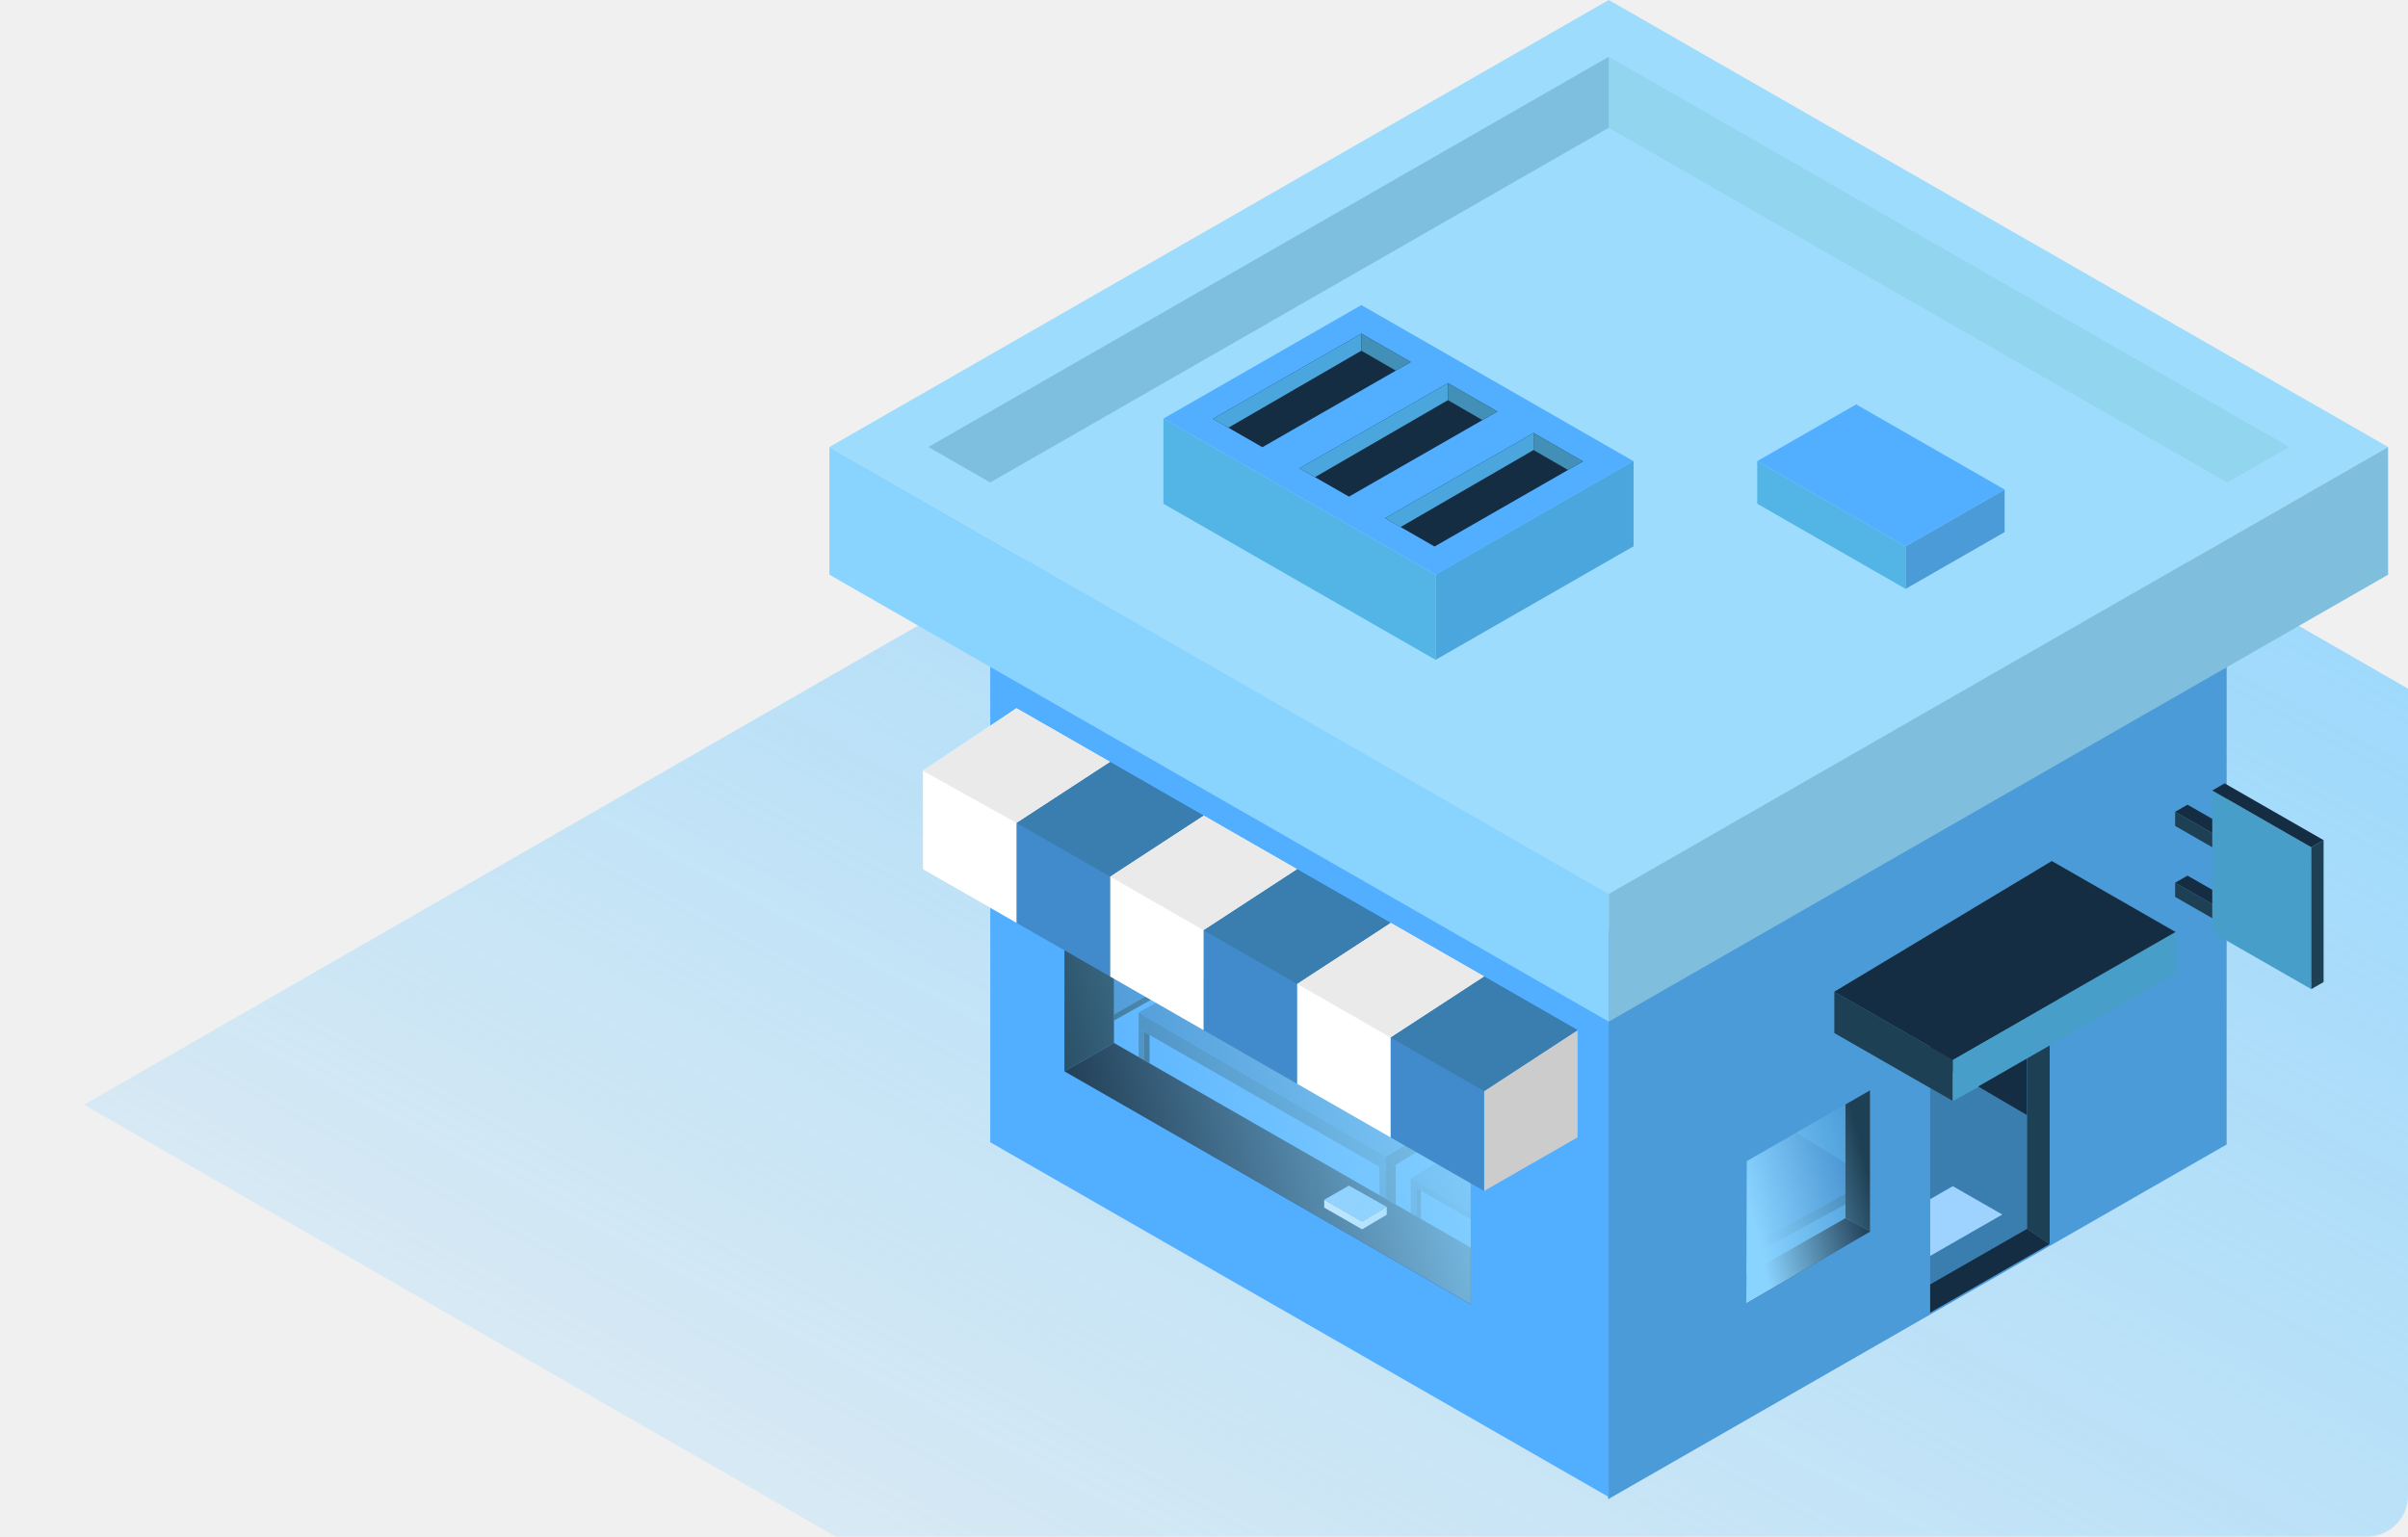
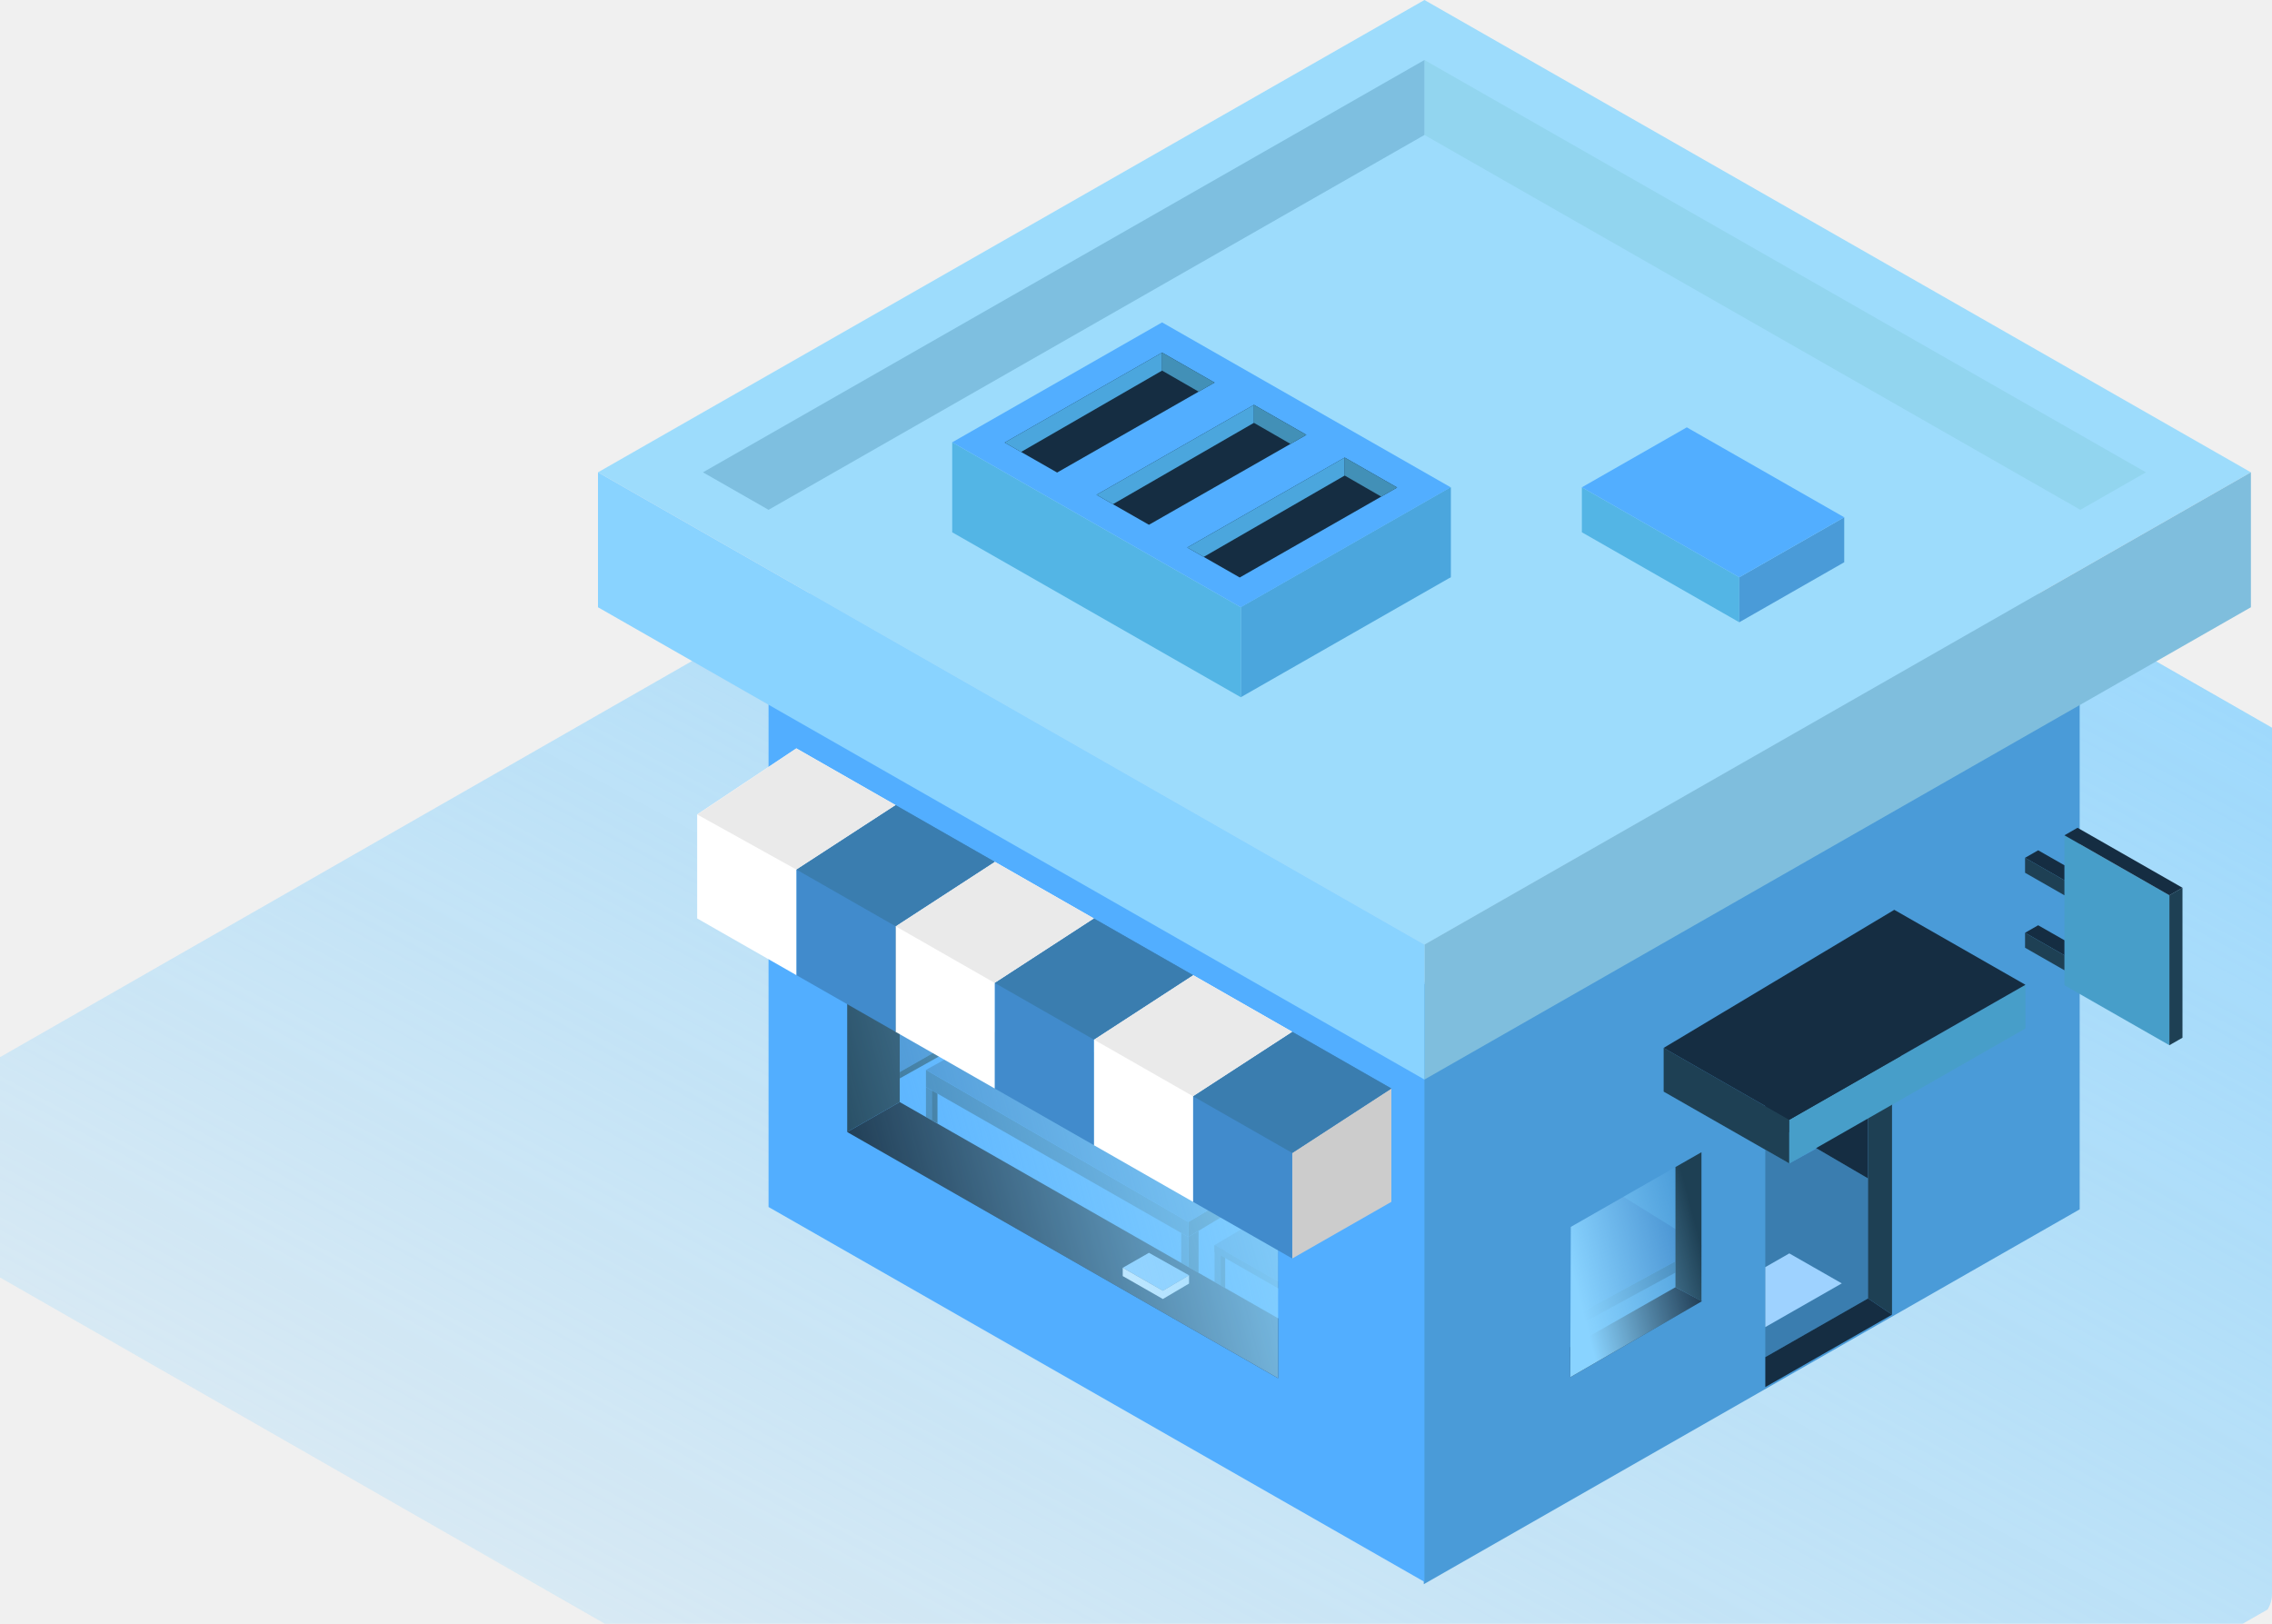
- <svg xmlns="http://www.w3.org/2000/svg" width="293" height="187" viewBox="0 0 293 187" fill="none">
-   <g clip-path="url(#clip0_742_15)">
-     <path d="M10.228 134.441L195.675 27.884L381.121 134.441L195.675 240.998L10.228 134.441Z" fill="url(#paint0_linear_742_15)" />
-     <path d="M270.933 139.282V70.208L195.675 113.379V182.453L270.933 139.282Z" fill="#4A9BD8" />
-     <path d="M269.182 96.2L281.225 103.11V120.378L269.182 113.469V96.2Z" fill="#479EC9" />
-     <path d="M281.225 120.379L282.729 119.515V102.246L281.225 103.11V120.379Z" fill="#1E4054" />
-     <path d="M282.729 102.246L270.686 95.336L269.182 96.201L281.225 103.11L282.729 102.246Z" fill="#152D42" />
-     <path d="M269.182 101.382L264.666 98.794L266.17 97.929L269.182 99.654V101.382Z" fill="#152D42" />
-     <path d="M264.666 98.793V100.518L269.182 103.11V101.382L264.666 98.793Z" fill="#1E4054" />
-     <path d="M269.182 110.016L264.666 107.427L266.17 106.563L269.182 108.288V110.016Z" fill="#152D42" />
-     <path d="M264.666 107.427V109.152L269.182 111.744V110.016L264.666 107.427Z" fill="#1E4054" />
-     <path d="M212.505 151.832V153.139L224.552 146.565V145.258L212.505 151.832Z" fill="#3A7DAF" />
-     <path d="M227.535 143.414L218.587 137.833L212.538 141.301L212.505 151.832L227.535 143.63" fill="#418BCC" />
-     <path d="M212.483 158.62V155.142L224.552 148.25L227.589 149.86L212.483 158.62Z" fill="#152D42" />
-     <path d="M227.535 149.86V132.699L224.552 134.409V148.25L227.535 149.86Z" fill="#1E4054" />
-     <path d="M212.538 141.301L212.483 158.62L227.589 149.86L227.535 132.699L212.538 141.301Z" fill="url(#paint1_linear_742_15)" />
-     <path d="M234.86 156.302L246.646 149.543V135.721L240.753 132.268L237.614 133.992L234.86 132.412V156.302Z" fill="#3A7DAF" />
-     <path d="M234.86 152.842L243.638 147.808L237.614 144.355L234.86 145.936V152.842Z" fill="#9ED2FF" />
-     <path d="M246.646 135.721L234.86 128.811V125.214L246.646 118.452V135.721Z" fill="#152D42" />
-     <path d="M249.4 151.408L246.646 149.543V118.452H250.959L249.4 127.342" fill="#1E4054" />
-     <path d="M223.197 120.688V125.722L237.614 133.992V128.962L223.197 120.688Z" fill="#1E4054" />
-     <path d="M237.614 128.963V133.993L264.709 118.453V113.419L237.614 128.963Z" fill="#479EC9" />
-     <path d="M237.614 128.963L223.197 120.688L249.658 104.785L264.709 113.419L237.614 128.963Z" fill="#152D42" />
-     <path d="M246.646 149.543L249.4 151.408L234.86 159.747V156.301L246.646 149.543Z" fill="#152D42" />
-     <path d="M120.491 139.012V69.938L195.75 113.109V182.183L120.491 139.012Z" fill="#52AEFF" />
-     <path d="M168.655 142.464L178.955 136.239V134.612L168.655 140.74V142.464Z" fill="#2E6587" />
-     <path d="M168.655 140.74L138.551 123.216V125.196L168.655 142.465V140.74Z" fill="#3A7DAF" />
-     <path d="M138.551 123.216L150.595 116.562L178.955 134.611L168.655 140.74L138.551 123.216Z" fill="#418BCC" />
-     <path d="M168.655 142.464V145.917L169.832 146.594V141.755L168.655 142.464Z" fill="#2E6587" />
-     <path d="M168.655 142.464L167.846 142V145.456L168.655 145.917V142.464Z" fill="#3A7DAF" />
-     <path d="M138.551 125.196V128.649L139.222 129.035V125.582L138.551 125.196Z" fill="#3A7DAF" />
-     <path d="M139.874 125.956V129.38L139.222 129.034V125.581L139.874 125.956Z" fill="#2E6587" />
-     <path d="M143.067 119.155V120.717L142.469 121.052V119.497L143.067 119.155Z" fill="#2E6587" />
-     <path d="M171.666 143.397L178.955 139.08V147.577L171.666 143.397Z" fill="#418BCC" />
-     <path d="M171.666 143.397V147.646L172.362 148.045V143.797L171.666 143.397Z" fill="#3A7DAF" />
-     <path d="M172.888 144.099V148.348L172.362 148.045V143.797L172.888 144.099Z" fill="#2E6587" />
-     <path d="M178.955 148.373L171.666 144.193V143.397L178.955 147.577V148.373Z" fill="#3A7DAF" />
-     <path d="M135.543 123.472L143.067 119.155L135.543 114.837V123.472Z" fill="#418BCC" />
-     <path d="M135.543 123.472V124.203L142.469 120.314V119.497" fill="#2E6587" />
-     <path d="M129.52 130.378L135.543 126.925V102.747L129.52 99.294V130.378Z" fill="#1E4054" />
-     <path d="M129.52 130.378L178.955 158.732V151.826L135.543 126.925L129.52 130.378Z" fill="#152D42" />
-     <path d="M165.737 148.654L168.738 146.875L164.139 144.286L161.13 146.011L165.737 148.654Z" fill="#9ED2FF" />
-     <path d="M161.13 146.011V146.965L165.737 149.608V148.654L168.738 146.875V147.829L165.737 149.608V148.654L161.13 146.011Z" fill="white" />
-     <path d="M178.955 151.826V127.648L129.52 99.294V130.378L178.955 158.732V151.826Z" fill="url(#paint2_linear_742_15)" />
-     <path d="M180.578 144.941V131.889L191.955 125.361V138.417L180.578 144.941Z" fill="#CCCCCC" />
-     <path d="M180.579 118.833L169.198 126.081V138.417L180.579 144.941V132.786L191.955 125.361L180.579 118.833Z" fill="#418BCC" />
-     <path d="M169.198 112.305L157.818 119.729V131.888L169.198 138.416V126.257L180.579 118.833L169.198 112.305Z" fill="white" />
-     <path d="M157.818 105.777L146.438 113.202V125.361L157.818 131.889V119.73L169.198 112.305L157.818 105.777Z" fill="#418BCC" />
-     <path d="M146.438 99.25L135.061 106.674V118.833L146.438 125.361V113.202L157.818 105.778L146.438 99.25Z" fill="white" />
-     <path d="M135.061 92.722L123.681 100.146V112.305L135.061 118.833V106.674L146.438 99.25L135.061 92.722Z" fill="#418BCC" />
-     <path d="M123.681 86.194L112.301 93.802V105.777L123.681 112.305V100.146L135.061 92.722L123.681 86.194Z" fill="white" />
-     <path d="M169.198 126.258L180.579 132.786L191.955 125.361L180.579 118.833L169.198 126.258Z" fill="#3A7DAF" />
-     <path d="M169.198 126.257L157.818 119.729L169.198 112.305L180.579 118.833L169.198 126.257Z" fill="#EAEAEA" />
-     <path d="M157.818 119.73L146.438 113.202L157.818 105.777L169.198 112.305L157.818 119.73Z" fill="#3A7DAF" />
-     <path d="M146.438 113.202L157.818 105.778L146.438 99.25L135.061 106.674L146.438 113.202Z" fill="#EAEAEA" />
-     <path d="M135.061 106.674L123.681 100.146L135.061 92.722L146.438 99.25L135.061 106.674Z" fill="#3A7DAF" />
-     <path d="M135.061 92.722L123.681 86.194L112.301 93.802L123.681 100.146L135.061 92.722Z" fill="#EAEAEA" />
-     <path d="M100.92 54.398L195.75 108.792L290.579 54.398L195.75 0L100.92 54.398Z" fill="#9DDCFC" />
-     <path d="M278.536 54.398L271.008 58.715L195.75 15.544V6.91L278.536 54.398Z" fill="#92D5EF" />
-     <path d="M195.75 15.544V6.91L112.964 54.398L120.491 58.715L195.75 15.544Z" fill="#7EBFE0" />
-     <path d="M174.678 69.938V80.3L198.761 66.485V56.122L174.678 69.938Z" fill="#4BA6DD" />
-     <path d="M141.563 50.941L174.678 69.938V80.301L141.563 61.304V50.941Z" fill="#53B5E5" />
-     <path d="M198.761 66.484V56.122L174.678 69.938" fill="#4BA6DD" />
-     <path d="M141.563 50.941L165.646 37.129L198.761 56.123L174.678 69.938L141.563 50.941Z" fill="#52AEFF" />
-     <path d="M153.603 54.423L171.666 44.061L165.646 40.608L147.583 50.97L153.603 54.423Z" fill="#152D42" />
-     <path d="M165.646 42.682L149.468 52.05L147.583 50.97L165.646 40.608V42.682Z" fill="#4BA6DD" />
-     <path d="M165.646 40.608V42.682L169.843 45.108L171.666 44.061L165.646 40.608Z" fill="#4290B7" />
-     <path d="M164.139 60.44L182.202 50.081L176.182 46.624L158.119 56.987L164.139 60.44Z" fill="#152D42" />
-     <path d="M176.182 48.698L160.007 58.067L158.119 56.987L176.182 46.624V48.698Z" fill="#4BA6DD" />
-     <path d="M176.182 46.624V48.698L180.379 51.125L182.202 50.081L176.182 46.624Z" fill="#4290B7" />
-     <path d="M174.555 66.51L192.618 56.148L186.598 52.695L168.535 63.057L174.555 66.51Z" fill="#152D42" />
-     <path d="M186.598 54.769L170.423 64.137L168.535 63.057L186.598 52.695V54.769Z" fill="#4BA6DD" />
-     <path d="M186.598 52.695V54.769L190.795 57.195L192.618 56.148L186.598 52.695Z" fill="#4290B7" />
-     <path d="M213.813 61.303V56.122L231.873 66.485V71.666L213.813 61.303Z" fill="#53B5E5" />
-     <path d="M231.873 66.485V71.666L243.917 64.756V59.575L231.873 66.485Z" fill="#4A9BD8" />
-     <path d="M213.813 56.122L231.873 66.485L243.917 59.575L225.853 49.216L213.813 56.122Z" fill="#52AEFF" />
-     <path d="M195.75 124.332V108.792L290.579 54.398V69.938L195.75 124.332Z" fill="#7FBEDD" />
-     <path d="M100.92 54.398V69.938L195.75 124.332V108.792L100.92 54.398Z" fill="#89D3FF" />
+ <svg xmlns="http://www.w3.org/2000/svg" width="382" height="273" viewBox="0 0 382 273" fill="none">
+   <g clip-path="url(#clip0_1383_9809)">
+     <path d="M-32.351 196.269L239.387 40.708L511.125 196.269L239.387 351.831L-32.351 196.269Z" fill="url(#paint0_linear_1383_9809)" />
+     <path d="M349.665 203.336V102.496L239.387 165.521V266.361L349.665 203.336Z" fill="#4A9BD8" />
+     <path d="M347.099 140.443L364.746 150.53V175.74L347.099 165.653V140.443Z" fill="#479EC9" />
+     <path d="M364.746 175.74L366.95 174.479V149.269L364.746 150.53V175.74Z" fill="#1E4054" />
+     <path d="M366.95 149.268L349.303 139.181L347.099 140.443L364.746 150.53L366.95 149.268Z" fill="#152D42" />
+     <path d="M347.099 148.007L340.481 144.228L342.685 142.966L347.099 145.484V148.007Z" fill="#152D42" />
+     <path d="M340.481 144.227V146.745L347.099 150.53V148.006L340.481 144.227Z" fill="#1E4054" />
+     <path d="M347.099 160.612L340.481 156.832L342.685 155.571L347.099 158.089V160.612Z" fill="#152D42" />
+     <path d="M340.481 156.832V159.35L347.099 163.135V160.612L340.481 156.832Z" fill="#1E4054" />
+     <path d="M264.049 221.659V223.567L281.702 213.969V212.061L264.049 221.659Z" fill="#3A7DAF" />
+     <path d="M286.073 209.37L272.961 201.222L264.097 206.284L264.049 221.659L286.073 209.685" fill="#418BCC" />
+     <path d="M264.018 231.568V226.491L281.702 216.43L286.153 218.779L264.018 231.568Z" fill="#152D42" />
+     <path d="M286.073 218.779V193.727L281.702 196.224V216.429L286.073 218.779Z" fill="#1E4054" />
+     <path d="M264.097 206.285L264.018 231.568L286.153 218.779L286.073 193.727L264.097 206.285Z" fill="url(#paint1_linear_1383_9809)" />
+     <path d="M296.806 228.184L314.076 218.317V198.138L305.441 193.097L300.842 195.615L296.806 193.307V228.184Z" fill="#3A7DAF" />
+     <path d="M296.806 223.133L309.669 215.784L300.842 210.743L296.806 213.051V223.133Z" fill="#9ED2FF" />
+     <path d="M314.076 198.137L296.806 188.05V182.799L314.076 172.927V198.137Z" fill="#152D42" />
+     <path d="M318.113 221.04L314.077 218.317V172.927H320.396L318.113 185.906" fill="#1E4054" />
+     <path d="M279.716 176.192V183.54L300.842 195.615V188.271L279.716 176.192Z" fill="#1E4054" />
+     <path d="M300.842 188.272V195.615L340.545 172.928V165.58L300.842 188.272Z" fill="#479EC9" />
+     <path d="M300.842 188.272L279.716 176.192L318.49 152.974L340.545 165.579L300.842 188.272Z" fill="#152D42" />
+     <path d="M314.076 218.317L318.113 221.04L296.806 233.214V228.183L314.076 218.317Z" fill="#152D42" />
+     <path d="M129.22 202.942V102.102L239.498 165.127V265.967L129.22 202.942Z" fill="#52AEFF" />
+     <path d="M199.795 207.983L214.888 198.894V196.519L199.795 205.465V207.983Z" fill="#2E6587" />
+     <path d="M199.795 205.465L155.684 179.882V182.773L199.795 207.983V205.465Z" fill="#3A7DAF" />
+     <path d="M155.684 179.882L173.331 170.168L214.888 196.519L199.795 205.465L155.684 179.882Z" fill="#418BCC" />
+     <path d="M199.795 207.982V213.023L201.521 214.012V206.947L199.795 207.982Z" fill="#2E6587" />
+     <path d="M199.795 207.983L198.61 207.305V212.351L199.795 213.024V207.983Z" fill="#3A7DAF" />
+     <path d="M155.684 182.773V187.814L156.666 188.377V183.336L155.684 182.773Z" fill="#3A7DAF" />
+     <path d="M157.622 183.882V188.881L156.666 188.377V183.336L157.622 183.882Z" fill="#2E6587" />
+     <path d="M162.301 173.953V176.235L161.425 176.723V174.453L162.301 173.953Z" fill="#2E6587" />
+     <path d="M204.208 209.344L214.888 203.042V215.447L204.208 209.344Z" fill="#418BCC" />
+     <path d="M204.208 209.344V215.547L205.227 216.13V209.928L204.208 209.344Z" fill="#3A7DAF" />
+     <path d="M205.997 210.369V216.572L205.227 216.13V209.928L205.997 210.369Z" fill="#2E6587" />
+     <path d="M214.888 216.609L204.208 210.506V209.344L214.888 215.447V216.609Z" fill="#3A7DAF" />
+     <path d="M151.276 180.255L162.301 173.953L151.276 167.65V180.255Z" fill="#418BCC" />
+     <path d="M151.276 180.255V181.322L161.425 175.645V174.452" fill="#2E6587" />
+     <path d="M142.449 190.337L151.276 185.296V149.999L142.449 144.958V190.337Z" fill="#1E4054" />
+     <path d="M142.449 190.337L214.888 231.732V221.65L151.276 185.297L142.449 190.337Z" fill="#152D42" />
+     <path d="M195.519 217.019L199.917 214.422L193.177 210.642L188.77 213.16L195.519 217.019Z" fill="#9ED2FF" />
+     <path d="M188.77 213.16V214.553L195.519 218.411V217.018L199.917 214.422V215.815L195.519 218.411V217.018L188.77 213.16Z" fill="white" />
+     <path d="M214.888 221.65V186.353L142.449 144.958V190.337L214.888 231.732V221.65Z" fill="url(#paint2_linear_1383_9809)" />
+     <path d="M217.267 211.599V192.544L233.937 183.014V202.074L217.267 211.599Z" fill="#CCCCCC" />
+     <path d="M217.267 173.484L200.591 184.066V202.074L217.267 211.599V193.853L233.937 183.014L217.267 173.484Z" fill="#418BCC" />
+     <path d="M200.591 163.953L183.916 174.792V192.543L200.591 202.073V184.322L217.267 173.483L200.591 163.953Z" fill="white" />
+     <path d="M183.916 154.424L167.24 165.263V183.014L183.916 192.544V174.793L200.591 163.954L183.916 154.424Z" fill="#418BCC" />
+     <path d="M167.24 144.894L150.57 155.733V173.484L167.24 183.014V165.263L183.916 154.424L167.24 144.894Z" fill="white" />
+     <path d="M150.569 135.364L133.894 146.203V163.954L150.569 173.484V155.733L167.24 144.894L150.569 135.364Z" fill="#418BCC" />
+     <path d="M133.894 125.834L117.218 136.941V154.424L133.894 163.954V146.203L150.57 135.364L133.894 125.834Z" fill="white" />
+     <path d="M200.591 184.323L217.267 193.853L233.937 183.014L217.267 173.484L200.591 184.323Z" fill="#3A7DAF" />
+     <path d="M200.591 184.322L183.916 174.792L200.591 163.953L217.267 173.483L200.591 184.322Z" fill="#EAEAEA" />
+     <path d="M183.916 174.793L167.24 165.263L183.916 154.424L200.591 163.954L183.916 174.793Z" fill="#3A7DAF" />
+     <path d="M167.24 165.263L183.916 154.424L167.24 144.894L150.57 155.733L167.24 165.263Z" fill="#EAEAEA" />
+     <path d="M150.569 155.733L133.894 146.203L150.569 135.364L167.24 144.894L150.569 155.733Z" fill="#3A7DAF" />
+     <path d="M150.57 135.364L133.894 125.834L117.218 136.941L133.894 146.203L150.57 135.364Z" fill="#EAEAEA" />
+     <path d="M100.542 79.415L239.498 158.824L378.453 79.415L239.498 0L100.542 79.415Z" fill="#9DDCFC" />
+     <path d="M360.805 79.415L349.775 85.718L239.498 22.693V10.088L360.805 79.415Z" fill="#92D5EF" />
+     <path d="M239.498 22.693V10.088L118.19 79.415L129.22 85.718L239.498 22.693Z" fill="#7EBFE0" />
+     <path d="M208.621 102.102V117.23L243.911 97.061V81.933L208.621 102.102Z" fill="#4BA6DD" />
+     <path d="M160.097 74.369L208.621 102.102V117.23L160.097 89.497V74.369Z" fill="#53B5E5" />
+     <path d="M243.911 97.061V81.933L208.621 102.102" fill="#4BA6DD" />
+     <path d="M160.097 74.369L195.387 54.205L243.911 81.933L208.621 102.102L160.097 74.369Z" fill="#52AEFF" />
+     <path d="M177.739 79.452L204.208 64.324L195.387 59.283L168.918 74.411L177.739 79.452Z" fill="#152D42" />
+     <path d="M195.387 62.311L171.68 75.988L168.918 74.411L195.387 59.283V62.311Z" fill="#4BA6DD" />
+     <path d="M195.387 59.283V62.311L201.537 65.854L204.208 64.324L195.387 59.283Z" fill="#4290B7" />
+     <path d="M193.177 88.236L219.646 73.113L210.825 68.067L184.356 83.195L193.177 88.236Z" fill="#152D42" />
+     <path d="M210.825 71.094L187.123 84.772L184.356 83.195L210.825 68.067V71.094Z" fill="#4BA6DD" />
+     <path d="M210.825 68.067V71.094L216.975 74.637L219.646 73.113L210.825 68.067Z" fill="#4290B7" />
+     <path d="M208.44 97.098L234.909 81.969L226.088 76.929L199.619 92.057L208.44 97.098Z" fill="#152D42" />
+     <path d="M226.088 79.956L202.386 93.634L199.619 92.057L226.088 76.929V79.956Z" fill="#4BA6DD" />
+     <path d="M226.088 76.929V79.956L232.238 83.499L234.909 81.969L226.088 76.929Z" fill="#4290B7" />
+     <path d="M265.966 89.496V81.932L292.43 97.061V104.625L265.966 89.496Z" fill="#53B5E5" />
+     <path d="M292.43 97.061V104.625L310.077 94.538V86.974L292.43 97.061Z" fill="#4A9BD8" />
+     <path d="M265.966 81.933L292.43 97.061L310.077 86.974L283.609 71.851L265.966 81.933Z" fill="#52AEFF" />
+     <path d="M239.498 181.511V158.824L378.453 79.415V102.102L239.498 181.511Z" fill="#7FBEDD" />
+     <path d="M100.542 79.415V102.102L239.498 181.511V158.824L100.542 79.415Z" fill="#89D3FF" />
  </g>
  <defs>
-     <linearGradient id="paint0_linear_742_15" x1="367.465" y1="44.68" x2="210.218" y2="337.092" gradientUnits="userSpaceOnUse">
+     <linearGradient id="paint0_linear_1383_9809" x1="491.115" y1="65.228" x2="262.021" y2="492.827" gradientUnits="userSpaceOnUse">
      <stop stop-color="#89D3FF" />
      <stop offset="1" stop-color="#89D3FF" stop-opacity="0" />
    </linearGradient>
-     <linearGradient id="paint1_linear_742_15" x1="212.957" y1="147.477" x2="227.569" y2="143.659" gradientUnits="userSpaceOnUse">
+     <linearGradient id="paint1_linear_1383_9809" x1="264.712" y1="215.301" x2="286.113" y2="209.688" gradientUnits="userSpaceOnUse">
      <stop stop-color="#89D3FF" />
      <stop offset="1" stop-color="#89D3FF" stop-opacity="0" />
    </linearGradient>
-     <linearGradient id="paint2_linear_742_15" x1="181.764" y1="121.81" x2="124.488" y2="136.997" gradientUnits="userSpaceOnUse">
+     <linearGradient id="paint2_linear_1383_9809" x1="219.005" y1="177.83" x2="135.117" y2="200.155" gradientUnits="userSpaceOnUse">
      <stop stop-color="#89D3FF" />
      <stop offset="1" stop-color="#89D3FF" stop-opacity="0" />
    </linearGradient>
-     <clipPath id="clip0_742_15">
-       <rect width="293" height="187" rx="5" fill="white" />
+     <clipPath id="clip0_1383_9809">
+       <rect x="-17" width="399" height="273" rx="5" fill="white" />
    </clipPath>
  </defs>
</svg>
